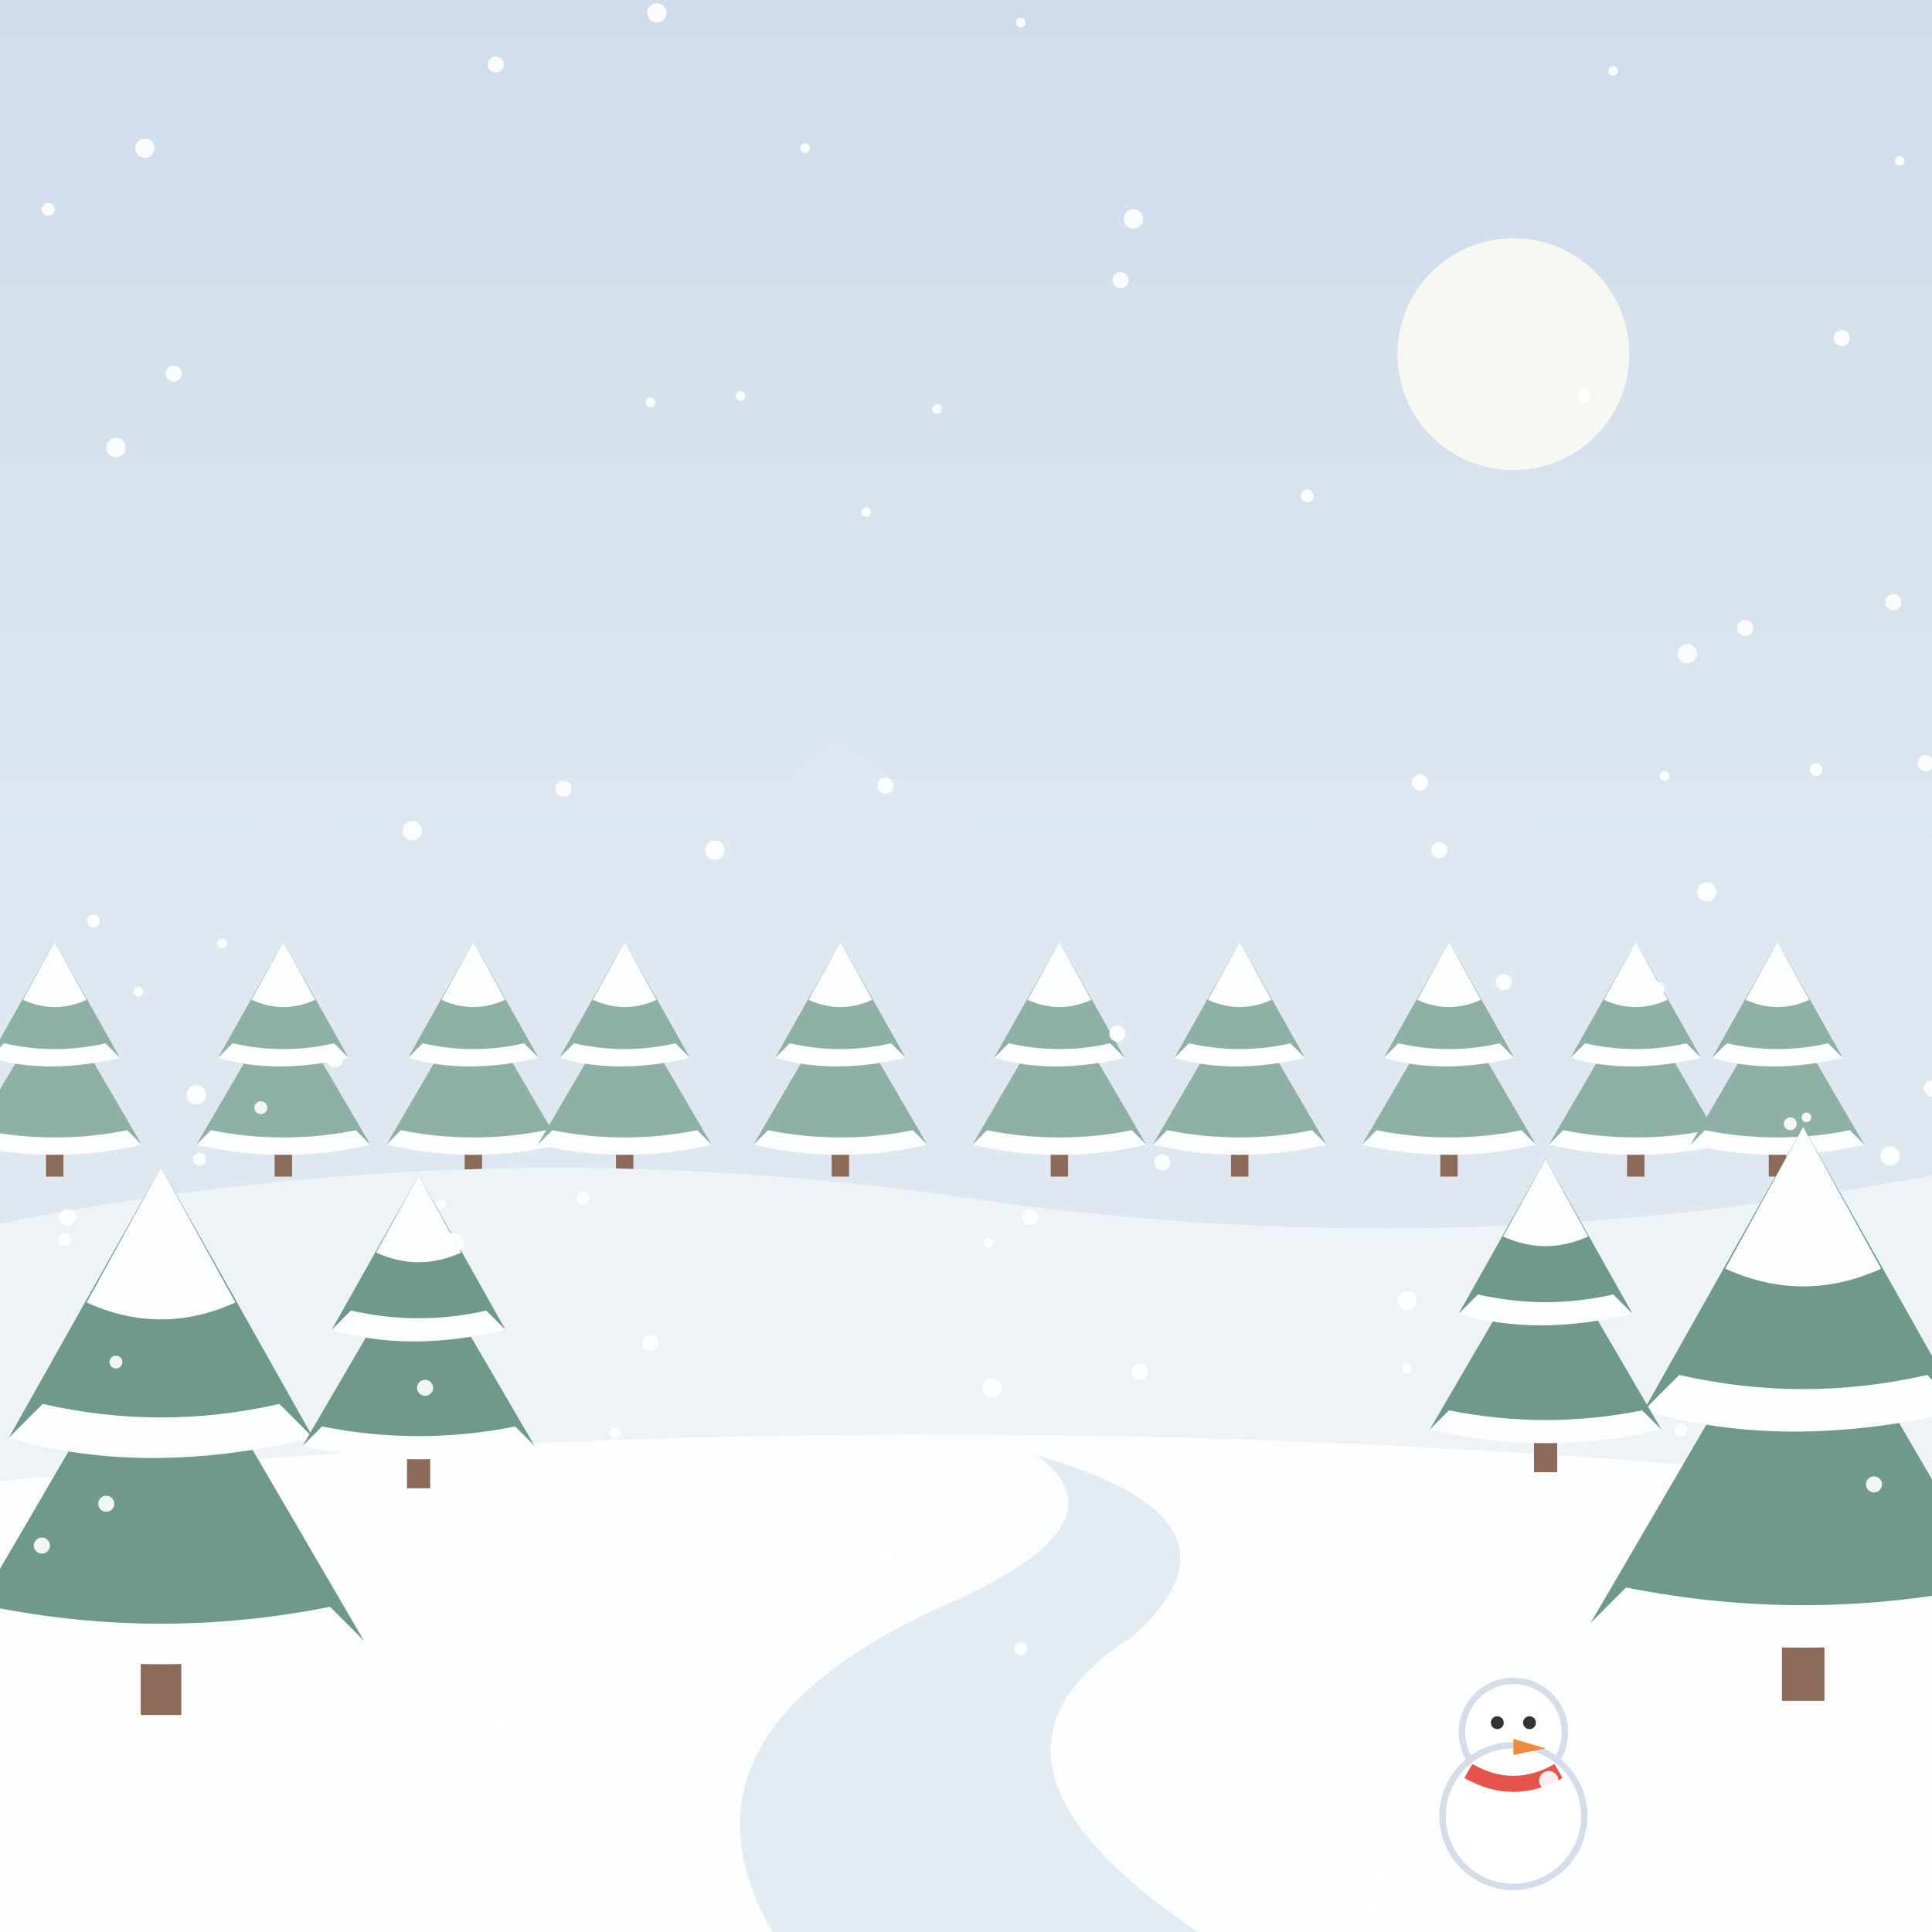
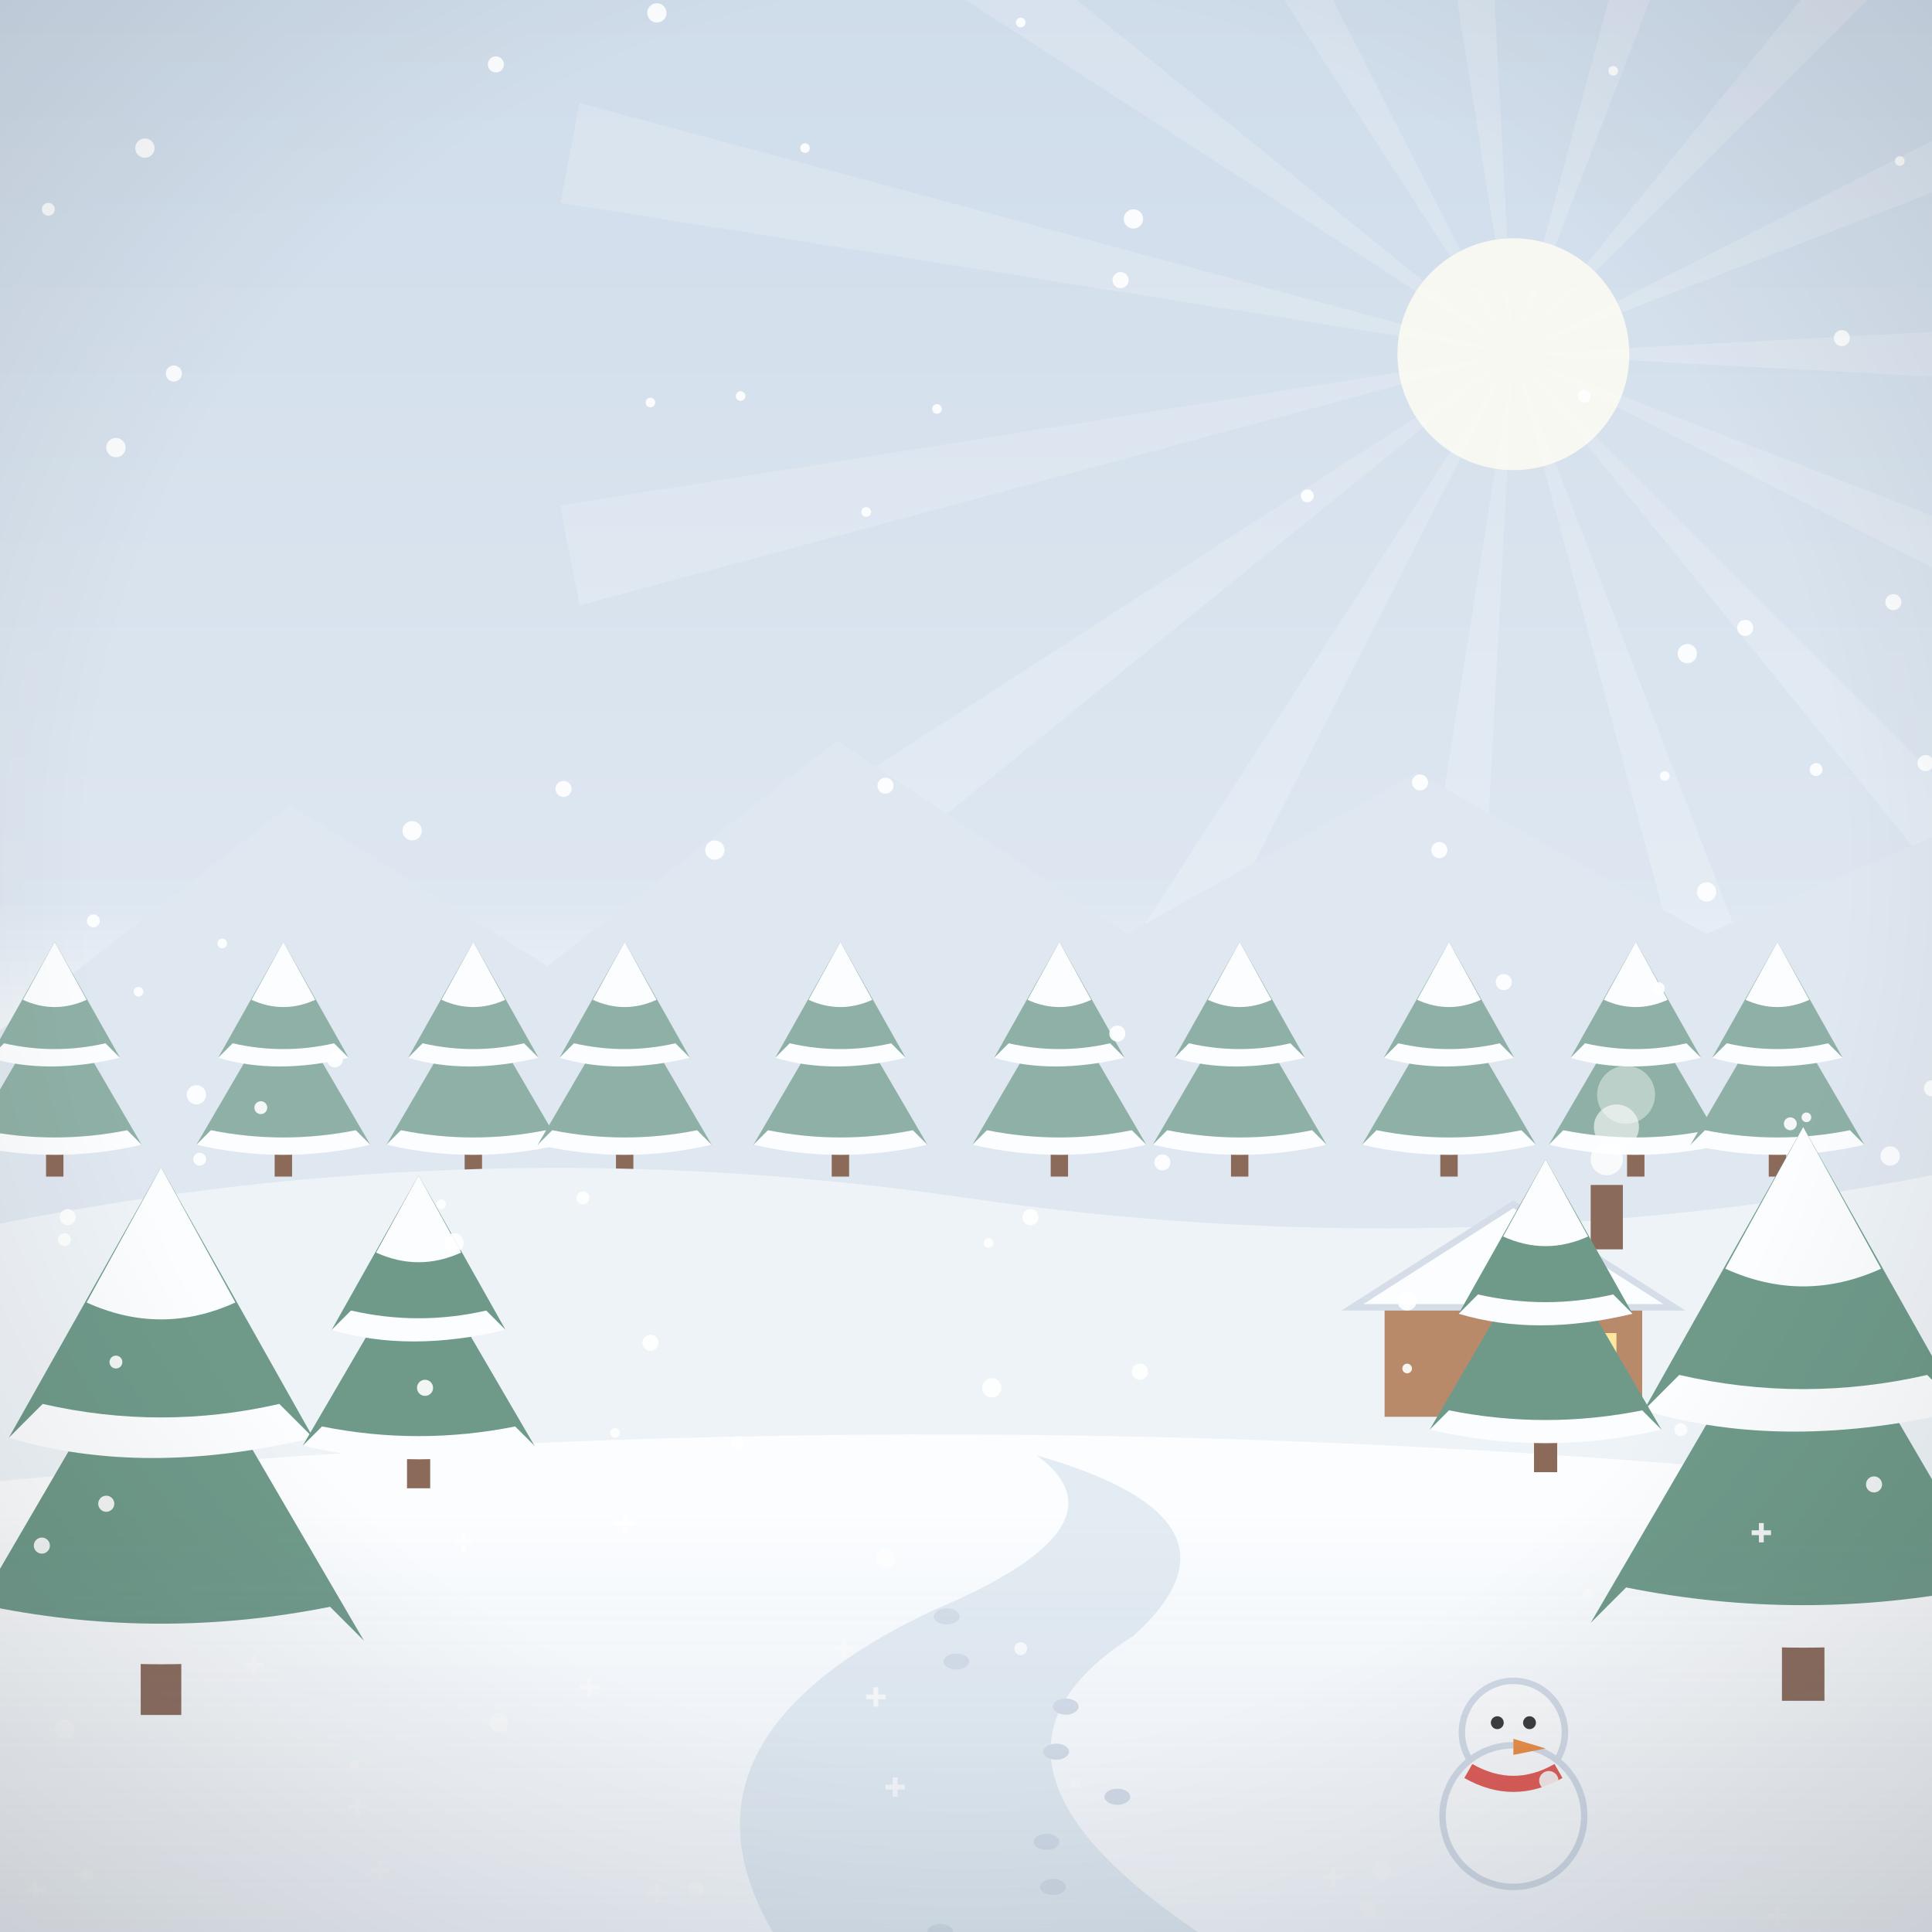
<svg xmlns="http://www.w3.org/2000/svg" viewBox="0 0 600 600" preserveAspectRatio="xMidYMid slice">
  <defs>
    <linearGradient id="sky" x2="0" y2="1">
      <stop offset="0" stop-color="#cfdcea" />
      <stop offset="1" stop-color="#eef3f8" />
    </linearGradient>
  </defs>
  <path fill="url(#sky)" d="M0 0h600v600H0z" />
+   <path d="M470 110L770 94L770 126Z" fill="#ffffff" opacity="0.18" />
+   <path d="M470 110L750 218L737 246Z" fill="#ffffff" opacity="0.18" />
+   <path d="M470 110L682 322L659 343Z" fill="#ffffff" opacity="0.18" />
+   <path d="M470 110L578 390L548 400Z" fill="#ffffff" opacity="0.18" />
+   <path d="M470 110L454 410L423 406Z" fill="#ffffff" opacity="0.18" />
+   <path d="M470 110L334 377L307 362Z" fill="#ffffff" opacity="0.18" />
+   <path d="M470 110L237 299L218 273Z" fill="#ffffff" opacity="0.18" />
+   <path d="M470 110L180 188L174 157Z" fill="#ffffff" opacity="0.18" />
+   <path d="M470 110L174 63L180 32Z" fill="#ffffff" opacity="0.18" />
+   <path d="M470 110L218 -53L237 -79Z" fill="#ffffff" opacity="0.18" />
+   <path d="M470 110L307 -142L334 -157Z" fill="#ffffff" opacity="0.18" />
+   <path d="M470 110L423 -186L454 -190Z" fill="#ffffff" opacity="0.18" />
+   <path d="M470 110L548 -180L578 -170Z" fill="#ffffff" opacity="0.18" />
+   <path d="M470 110L659 -123L682 -102Z" fill="#ffffff" opacity="0.18" />
+   <path d="M470 110L737 -26L750 2Z" fill="#ffffff" opacity="0.18" />
+   <defs>
+     <linearGradient id="hz" x2="0" y2="1">
+       <stop offset="0" stop-color="#ffffff" stop-opacity="0" />
+       <stop offset=".5" stop-color="#ffffff" stop-opacity="0.5" />
+       <stop offset="1" stop-color="#ffffff" stop-opacity="0" />
+     </linearGradient>
+   </defs>
+   <rect x="0" y="280" width="600" height="80" fill="url(#hz)" />
  <circle cx="470" cy="110" r="36" fill="#fbfbf2" opacity=".9" />
  <path d="M0 320L90 250L170 300L260 230L350 290L440 240L530 290L600 260V600H0Z" fill="#dfe7f0" />
  <g transform="translate(17 360) scale(0.45)">
    <rect x="-6" y="-10" width="12" height="22" fill="#8c6a5a" />
    <path d="M0-150L-45-70H-25L-60-10H60L25-70H45Z" fill="#8fb0a6" />
    <path d="M0-150L-22-110Q0-100 22-110ZM-45-70Q-5-58 45-70L35-80Q0-72-35-80ZM-60-10Q0 4 60-10L50-20Q0-10-50-20Z" fill="#fbfdff" />
  </g>
  <g transform="translate(88 360) scale(0.45)">
    <rect x="-6" y="-10" width="12" height="22" fill="#8c6a5a" />
    <path d="M0-150L-45-70H-25L-60-10H60L25-70H45Z" fill="#8fb0a6" />
    <path d="M0-150L-22-110Q0-100 22-110ZM-45-70Q-5-58 45-70L35-80Q0-72-35-80ZM-60-10Q0 4 60-10L50-20Q0-10-50-20Z" fill="#fbfdff" />
  </g>
  <g transform="translate(147 360) scale(0.45)">
    <rect x="-6" y="-10" width="12" height="22" fill="#8c6a5a" />
    <path d="M0-150L-45-70H-25L-60-10H60L25-70H45Z" fill="#8fb0a6" />
    <path d="M0-150L-22-110Q0-100 22-110ZM-45-70Q-5-58 45-70L35-80Q0-72-35-80ZM-60-10Q0 4 60-10L50-20Q0-10-50-20Z" fill="#fbfdff" />
  </g>
  <g transform="translate(194 360) scale(0.45)">
    <rect x="-6" y="-10" width="12" height="22" fill="#8c6a5a" />
    <path d="M0-150L-45-70H-25L-60-10H60L25-70H45Z" fill="#8fb0a6" />
    <path d="M0-150L-22-110Q0-100 22-110ZM-45-70Q-5-58 45-70L35-80Q0-72-35-80ZM-60-10Q0 4 60-10L50-20Q0-10-50-20Z" fill="#fbfdff" />
  </g>
  <g transform="translate(261 360) scale(0.45)">
    <rect x="-6" y="-10" width="12" height="22" fill="#8c6a5a" />
    <path d="M0-150L-45-70H-25L-60-10H60L25-70H45Z" fill="#8fb0a6" />
    <path d="M0-150L-22-110Q0-100 22-110ZM-45-70Q-5-58 45-70L35-80Q0-72-35-80ZM-60-10Q0 4 60-10L50-20Q0-10-50-20Z" fill="#fbfdff" />
  </g>
  <g transform="translate(329 360) scale(0.45)">
    <rect x="-6" y="-10" width="12" height="22" fill="#8c6a5a" />
    <path d="M0-150L-45-70H-25L-60-10H60L25-70H45Z" fill="#8fb0a6" />
    <path d="M0-150L-22-110Q0-100 22-110ZM-45-70Q-5-58 45-70L35-80Q0-72-35-80ZM-60-10Q0 4 60-10L50-20Q0-10-50-20Z" fill="#fbfdff" />
  </g>
  <g transform="translate(385 360) scale(0.45)">
    <rect x="-6" y="-10" width="12" height="22" fill="#8c6a5a" />
    <path d="M0-150L-45-70H-25L-60-10H60L25-70H45Z" fill="#8fb0a6" />
    <path d="M0-150L-22-110Q0-100 22-110ZM-45-70Q-5-58 45-70L35-80Q0-72-35-80ZM-60-10Q0 4 60-10L50-20Q0-10-50-20Z" fill="#fbfdff" />
  </g>
  <g transform="translate(450 360) scale(0.45)">
    <rect x="-6" y="-10" width="12" height="22" fill="#8c6a5a" />
    <path d="M0-150L-45-70H-25L-60-10H60L25-70H45Z" fill="#8fb0a6" />
    <path d="M0-150L-22-110Q0-100 22-110ZM-45-70Q-5-58 45-70L35-80Q0-72-35-80ZM-60-10Q0 4 60-10L50-20Q0-10-50-20Z" fill="#fbfdff" />
  </g>
  <g transform="translate(508 360) scale(0.45)">
    <rect x="-6" y="-10" width="12" height="22" fill="#8c6a5a" />
    <path d="M0-150L-45-70H-25L-60-10H60L25-70H45Z" fill="#8fb0a6" />
    <path d="M0-150L-22-110Q0-100 22-110ZM-45-70Q-5-58 45-70L35-80Q0-72-35-80ZM-60-10Q0 4 60-10L50-20Q0-10-50-20Z" fill="#fbfdff" />
  </g>
  <g transform="translate(552 360) scale(0.45)">
    <rect x="-6" y="-10" width="12" height="22" fill="#8c6a5a" />
    <path d="M0-150L-45-70H-25L-60-10H60L25-70H45Z" fill="#8fb0a6" />
    <path d="M0-150L-22-110Q0-100 22-110ZM-45-70Q-5-58 45-70L35-80Q0-72-35-80ZM-60-10Q0 4 60-10L50-20Q0-10-50-20Z" fill="#fbfdff" />
  </g>
  <path d="M0 380Q150 350 300 372T600 365V600H0Z" fill="#eef3f8" />
+   <g transform="translate(470 440)">
+     <path d="M-40 0V-34H40V0Z" fill="#b88a6a" />
+     <path d="M-50-34L0-66L50-34Z" fill="#fbfdff" stroke="#d5dde8" stroke-width="2" />
+     <rect x="-10" y="-20" width="20" height="20" fill="#7a5a4a" />
+     <rect x="18" y="-26" width="14" height="12" fill="#ffe7a0" />
+     <rect x="24" y="-72" width="10" height="20" fill="#8a6a5a" />
+     <circle cx="29" cy="-80" r="5" fill="#fff" opacity="0.8" />
+     <circle cx="32" cy="-90" r="7" fill="#fff" opacity="0.6" />
+     <circle cx="35" cy="-100" r="9" fill="#fff" opacity="0.4" />
+   </g>
  <path d="M0 460Q300 430 600 462V600H0Z" fill="#fbfdff" />
  <path d="M240 600Q205 540 290 500Q352 474 322 452Q392 472 352 508Q292 546 372 600Z" fill="#dfe7f0" opacity="0.8" />
  <g transform="translate(50 520) scale(1.05)">
    <rect x="-6" y="-10" width="12" height="22" fill="#8c6a5a" />
    <path d="M0-150L-45-70H-25L-60-10H60L25-70H45Z" fill="#6f9a8a" />
    <path d="M0-150L-22-110Q0-100 22-110ZM-45-70Q-5-58 45-70L35-80Q0-72-35-80ZM-60-10Q0 4 60-10L50-20Q0-10-50-20Z" fill="#fbfdff" />
  </g>
  <g transform="translate(560 515) scale(1.1)">
    <rect x="-6" y="-10" width="12" height="22" fill="#8c6a5a" />
    <path d="M0-150L-45-70H-25L-60-10H60L25-70H45Z" fill="#6f9a8a" />
    <path d="M0-150L-22-110Q0-100 22-110ZM-45-70Q-5-58 45-70L35-80Q0-72-35-80ZM-60-10Q0 4 60-10L50-20Q0-10-50-20Z" fill="#fbfdff" />
  </g>
  <g transform="translate(130 455) scale(0.6)">
    <rect x="-6" y="-10" width="12" height="22" fill="#8c6a5a" />
    <path d="M0-150L-45-70H-25L-60-10H60L25-70H45Z" fill="#6f9a8a" />
    <path d="M0-150L-22-110Q0-100 22-110ZM-45-70Q-5-58 45-70L35-80Q0-72-35-80ZM-60-10Q0 4 60-10L50-20Q0-10-50-20Z" fill="#fbfdff" />
  </g>
  <g transform="translate(480 450) scale(0.6)">
    <rect x="-6" y="-10" width="12" height="22" fill="#8c6a5a" />
    <path d="M0-150L-45-70H-25L-60-10H60L25-70H45Z" fill="#6f9a8a" />
    <path d="M0-150L-22-110Q0-100 22-110ZM-45-70Q-5-58 45-70L35-80Q0-72-35-80ZM-60-10Q0 4 60-10L50-20Q0-10-50-20Z" fill="#fbfdff" />
  </g>
  <g transform="translate(470 560)">
    <circle cy="-22" r="16" fill="#fff" stroke="#d5dde8" stroke-width="2" />
    <circle cy="4" r="22" fill="#fff" stroke="#d5dde8" stroke-width="2" />
    <circle cx="-5" cy="-25" r="2" fill="#333" />
    <circle cx="5" cy="-25" r="2" fill="#333" />
    <path d="M0-20l10 3-10 2z" fill="#f08a3c" />
    <path d="M-14-10q14 8 28 0" stroke="#e5534b" stroke-width="5" fill="none" />
  </g>
  <circle cx="13" cy="480" r="2.5" fill="#fff" opacity=".9" />
  <circle cx="564" cy="239" r="2" fill="#fff" opacity=".9" />
  <circle cx="481" cy="553" r="3" fill="#fff" opacity=".9" />
  <circle cx="406" cy="154" r="2" fill="#fff" opacity=".9" />
  <circle cx="155" cy="535" r="3" fill="#fff" opacity=".9" />
  <circle cx="15" cy="65" r="2" fill="#fff" opacity=".9" />
  <circle cx="43" cy="308" r="1.5" fill="#fff" opacity=".9" />
  <circle cx="275" cy="484" r="3" fill="#fff" opacity=".9" />
  <circle cx="437" cy="404" r="3" fill="#fff" opacity=".9" />
  <circle cx="137" cy="374" r="1.5" fill="#fff" opacity=".9" />
  <circle cx="36" cy="139" r="3" fill="#fff" opacity=".9" />
  <circle cx="222" cy="264" r="3" fill="#fff" opacity=".9" />
  <circle cx="308" cy="431" r="3" fill="#fff" opacity=".9" />
  <circle cx="587" cy="359" r="3" fill="#fff" opacity=".9" />
  <circle cx="598" cy="237" r="2.5" fill="#fff" opacity=".9" />
  <circle cx="29" cy="286" r="2" fill="#fff" opacity=".9" />
  <circle cx="334" cy="554" r="1.5" fill="#fff" opacity=".9" />
  <circle cx="216" cy="587" r="2.5" fill="#fff" opacity=".9" />
  <circle cx="291" cy="127" r="1.5" fill="#fff" opacity=".9" />
  <circle cx="493" cy="495" r="1.5" fill="#fff" opacity=".9" />
  <circle cx="352" cy="68" r="3" fill="#fff" opacity=".9" />
  <circle cx="154" cy="20" r="2.5" fill="#fff" opacity=".9" />
  <circle cx="437" cy="425" r="1.5" fill="#fff" opacity=".9" />
  <circle cx="45" cy="46" r="3" fill="#fff" opacity=".9" />
  <circle cx="600" cy="338" r="2.5" fill="#fff" opacity=".9" />
  <circle cx="517" cy="241" r="1.5" fill="#fff" opacity=".9" />
  <circle cx="317" cy="7" r="1.5" fill="#fff" opacity=".9" />
  <circle cx="110" cy="548" r="1.5" fill="#fff" opacity=".9" />
  <circle cx="202" cy="417" r="2.5" fill="#fff" opacity=".9" />
  <circle cx="269" cy="159" r="1.5" fill="#fff" opacity=".9" />
  <circle cx="347" cy="321" r="2.5" fill="#fff" opacity=".9" />
  <circle cx="141" cy="386" r="3" fill="#fff" opacity=".9" />
  <circle cx="471" cy="532" r="3" fill="#fff" opacity=".9" />
  <circle cx="572" cy="105" r="2.5" fill="#fff" opacity=".9" />
  <circle cx="441" cy="243" r="2.5" fill="#fff" opacity=".9" />
  <circle cx="447" cy="264" r="2.5" fill="#fff" opacity=".9" />
  <circle cx="561" cy="347" r="1.5" fill="#fff" opacity=".9" />
  <circle cx="425" cy="593" r="2.5" fill="#fff" opacity=".9" />
  <circle cx="20" cy="385" r="2" fill="#fff" opacity=".9" />
  <circle cx="61" cy="340" r="3" fill="#fff" opacity=".9" />
  <circle cx="361" cy="361" r="2.5" fill="#fff" opacity=".9" />
  <circle cx="501" cy="22" r="1.5" fill="#fff" opacity=".9" />
  <circle cx="21" cy="378" r="2.5" fill="#fff" opacity=".9" />
  <circle cx="467" cy="305" r="2.5" fill="#fff" opacity=".9" />
  <circle cx="181" cy="372" r="2" fill="#fff" opacity=".9" />
  <circle cx="320" cy="378" r="2.5" fill="#fff" opacity=".9" />
  <circle cx="307" cy="386" r="1.5" fill="#fff" opacity=".9" />
  <circle cx="27" cy="582" r="2" fill="#fff" opacity=".9" />
  <circle cx="317" cy="512" r="2" fill="#fff" opacity=".9" />
  <circle cx="275" cy="244" r="2.5" fill="#fff" opacity=".9" />
  <circle cx="191" cy="445" r="1.5" fill="#fff" opacity=".9" />
  <circle cx="104" cy="329" r="2.5" fill="#fff" opacity=".9" />
  <circle cx="229" cy="448" r="2" fill="#fff" opacity=".9" />
  <circle cx="81" cy="344" r="2" fill="#fff" opacity=".9" />
  <circle cx="582" cy="461" r="2.5" fill="#fff" opacity=".9" />
  <circle cx="230" cy="123" r="1.5" fill="#fff" opacity=".9" />
  <circle cx="542" cy="195" r="2.5" fill="#fff" opacity=".9" />
  <circle cx="588" cy="187" r="2.5" fill="#fff" opacity=".9" />
  <circle cx="348" cy="87" r="2.5" fill="#fff" opacity=".9" />
  <circle cx="132" cy="431" r="2.5" fill="#fff" opacity=".9" />
  <circle cx="530" cy="277" r="3" fill="#fff" opacity=".9" />
  <circle cx="354" cy="426" r="2.5" fill="#fff" opacity=".9" />
  <circle cx="429" cy="581" r="3" fill="#fff" opacity=".9" />
  <circle cx="36" cy="423" r="2" fill="#fff" opacity=".9" />
  <circle cx="204" cy="4" r="3" fill="#fff" opacity=".9" />
  <circle cx="522" cy="444" r="2" fill="#fff" opacity=".9" />
  <circle cx="33" cy="467" r="2.5" fill="#fff" opacity=".9" />
  <circle cx="556" cy="349" r="2" fill="#fff" opacity=".9" />
  <circle cx="69" cy="293" r="1.5" fill="#fff" opacity=".9" />
  <circle cx="250" cy="46" r="1.5" fill="#fff" opacity=".9" />
  <circle cx="524" cy="203" r="3" fill="#fff" opacity=".9" />
  <circle cx="590" cy="50" r="1.5" fill="#fff" opacity=".9" />
  <circle cx="492" cy="123" r="2" fill="#fff" opacity=".9" />
  <circle cx="515" cy="307" r="2" fill="#fff" opacity=".9" />
  <circle cx="20" cy="537" r="3" fill="#fff" opacity=".9" />
  <circle cx="54" cy="116" r="2.5" fill="#fff" opacity=".9" />
  <circle cx="128" cy="258" r="3" fill="#fff" opacity=".9" />
  <circle cx="62" cy="360" r="2" fill="#fff" opacity=".9" />
  <circle cx="202" cy="125" r="1.5" fill="#fff" opacity=".9" />
  <circle cx="175" cy="245" r="2.5" fill="#fff" opacity=".9" />
+   <ellipse cx="292" cy="600" rx="4" ry="2.5" fill="#d5dde8" />
+   <ellipse cx="327" cy="586" rx="4" ry="2.5" fill="#d5dde8" />
+   <ellipse cx="325" cy="572" rx="4" ry="2.5" fill="#d5dde8" />
+   <ellipse cx="347" cy="558" rx="4" ry="2.5" fill="#d5dde8" />
+   <ellipse cx="328" cy="544" rx="4" ry="2.5" fill="#d5dde8" />
+   <ellipse cx="331" cy="530" rx="4" ry="2.5" fill="#d5dde8" />
+   <ellipse cx="297" cy="516" rx="4" ry="2.5" fill="#d5dde8" />
+   <ellipse cx="294" cy="502" rx="4" ry="2.5" fill="#d5dde8" />
+   <path d="M414 586l0-6M411 583h6" stroke="#fff" stroke-width="1.5" opacity=".9" />
+   <path d="M194 476l0-6M191 473h6" stroke="#fff" stroke-width="1.5" opacity=".9" />
+   <path d="M272 530l0-6M269 527h6" stroke="#fff" stroke-width="1.5" opacity=".9" />
+   <path d="M144 482l0-6M141 479h6" stroke="#fff" stroke-width="1.5" opacity=".9" />
+   <path d="M118 584l0-6M115 581h6" stroke="#fff" stroke-width="1.5" opacity=".9" />
+   <path d="M111 564l0-6M108 561h6" stroke="#fff" stroke-width="1.5" opacity=".9" />
+   <path d="M79 520l0-6M76 517h6" stroke="#fff" stroke-width="1.5" opacity=".9" />
+   <path d="M204 591l0-6M201 588h6" stroke="#fff" stroke-width="1.5" opacity=".9" />
+   <path d="M262 515l0-6M259 512h6" stroke="#fff" stroke-width="1.5" opacity=".9" />
+   <path d="M11 590l0-6M8 587h6" stroke="#fff" stroke-width="1.5" opacity=".9" />
+   <path d="M547 479l0-6M544 476h6" stroke="#fff" stroke-width="1.5" opacity=".9" />
+   <path d="M183 527l0-6M180 524h6" stroke="#fff" stroke-width="1.5" opacity=".9" />
+   <path d="M278 558l0-6M275 555h6" stroke="#fff" stroke-width="1.5" opacity=".9" />
+   <path d="M552 598l0-6M549 595h6" stroke="#fff" stroke-width="1.5" opacity=".9" />
+   <defs>
+     <linearGradient id="gsh" x2="0" y2="1">
+       <stop offset="0" stop-color="#8aa0b8" stop-opacity="0" />
+       <stop offset="1" stop-color="#8aa0b8" stop-opacity="0.2" />
+     </linearGradient>
+     <radialGradient id="vig" cx=".5" cy=".45" r=".75">
+       <stop offset=".6" stop-color="#000" stop-opacity="0" />
+       <stop offset="1" stop-color="#000" stop-opacity=".12" />
+     </radialGradient>
+   </defs>
+   <path d="M0 470H600V600H0Z" fill="url(#gsh)" />
+   <rect width="600" height="600" fill="url(#vig)" />
</svg>
